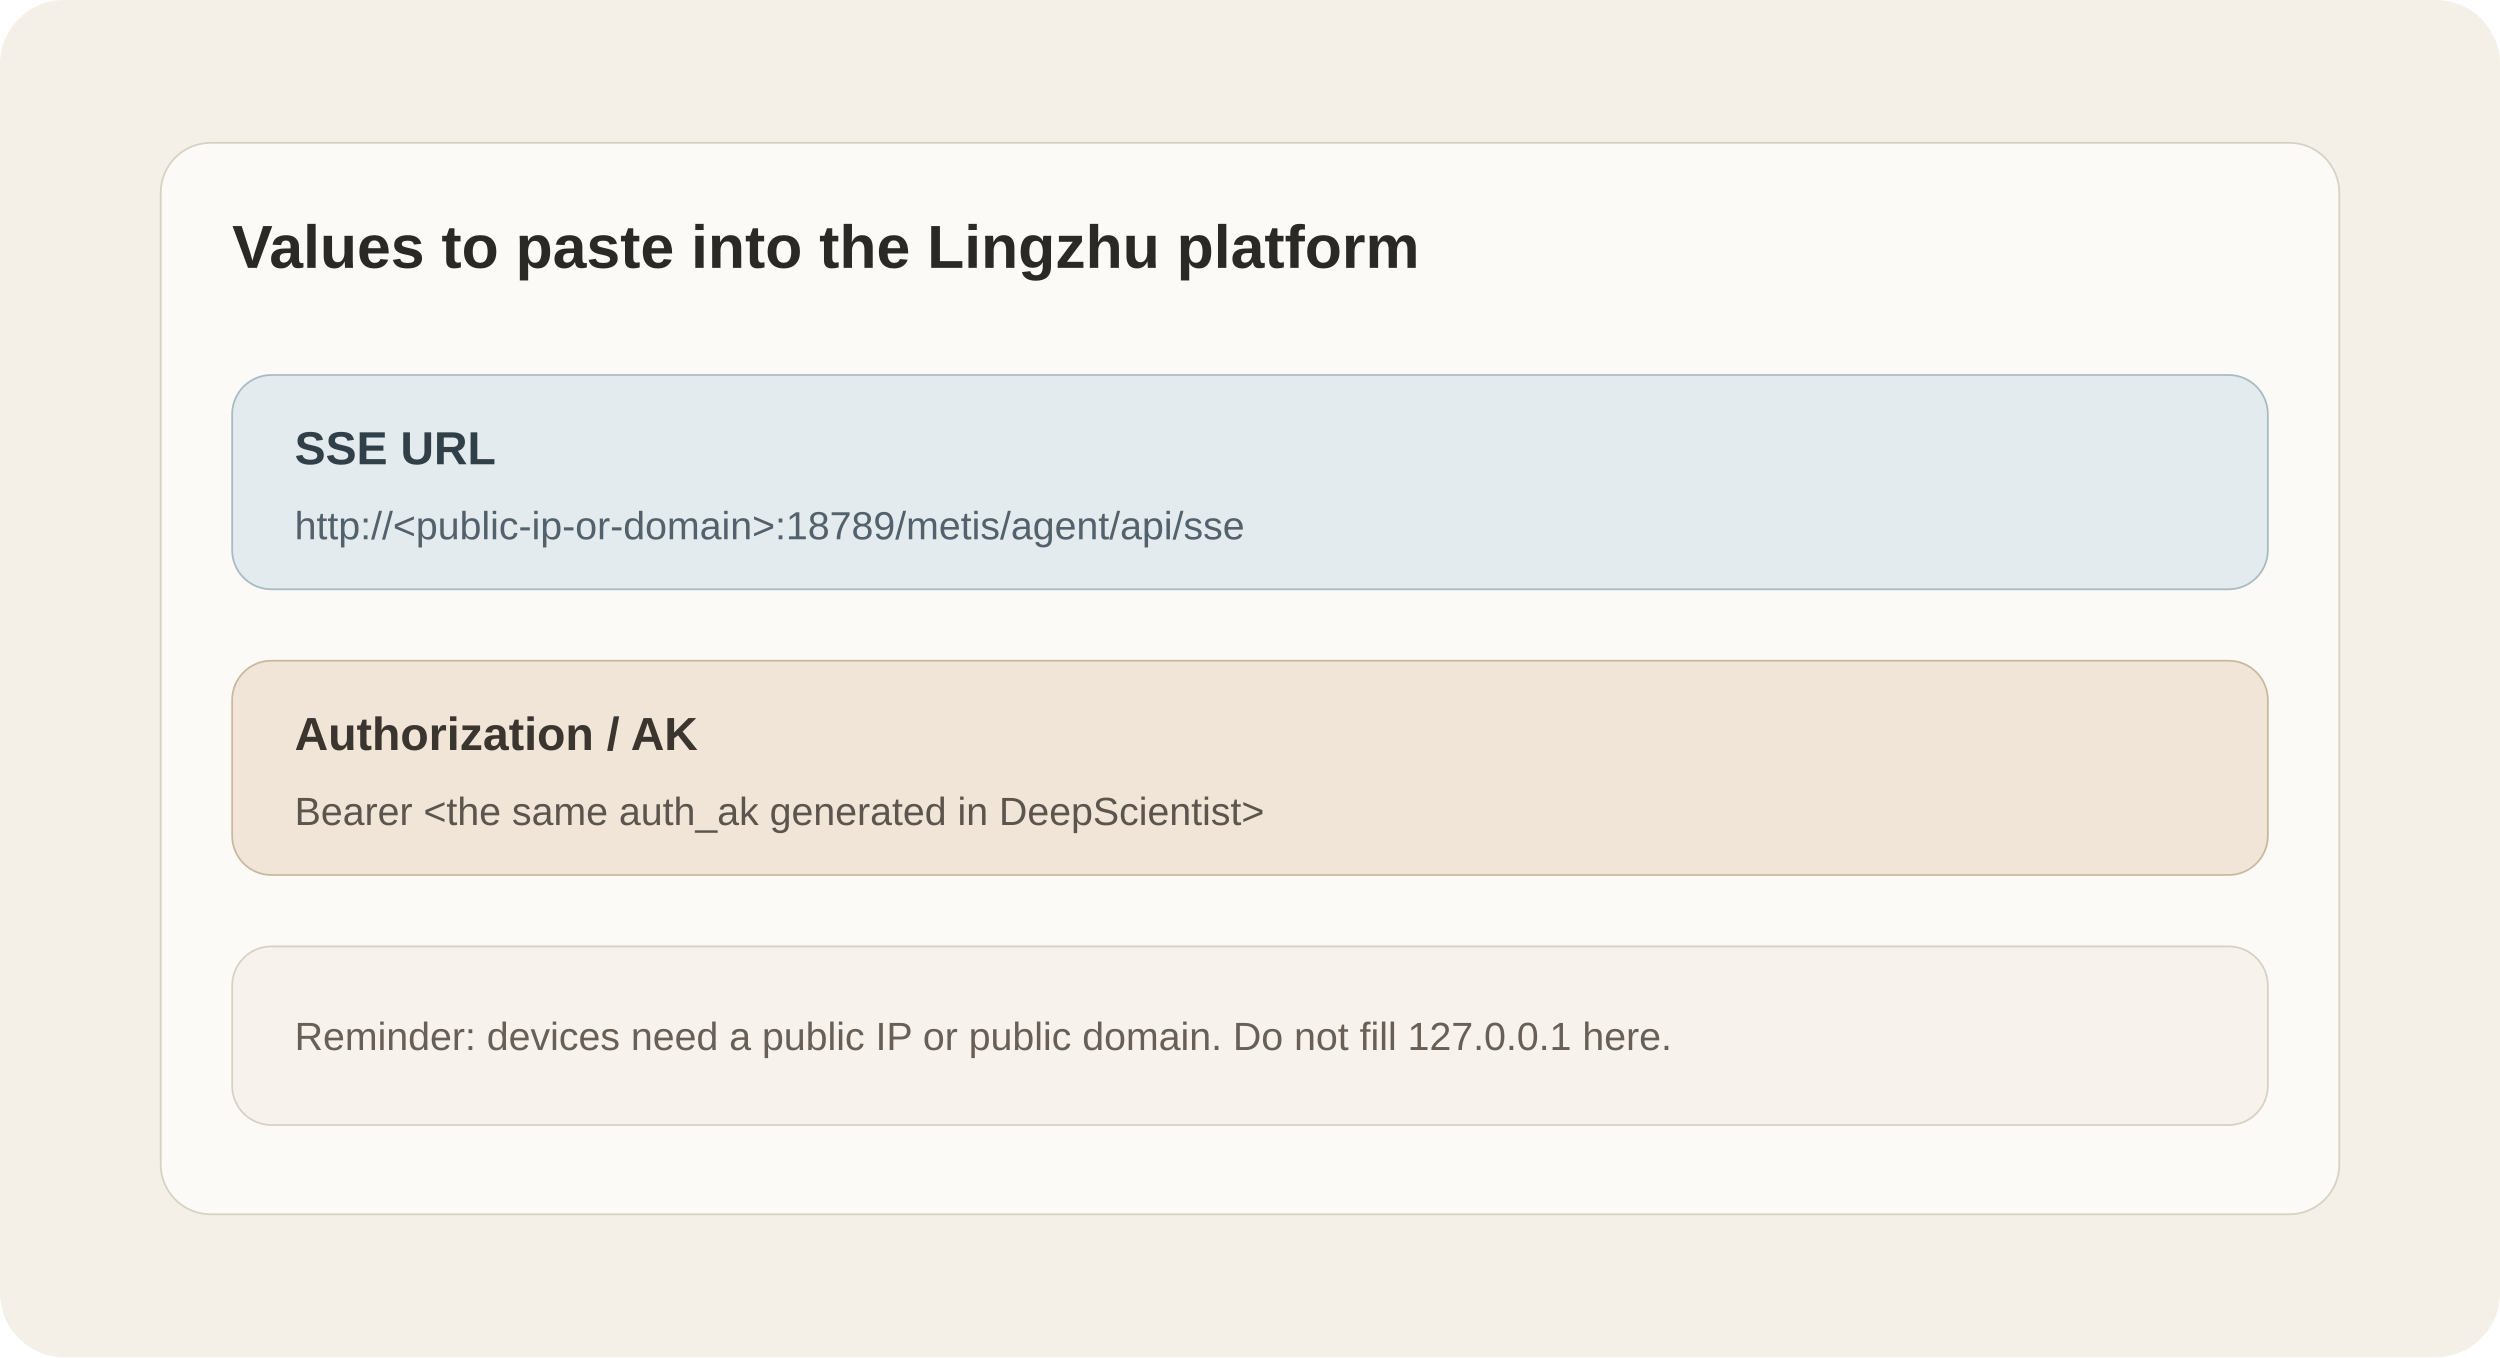
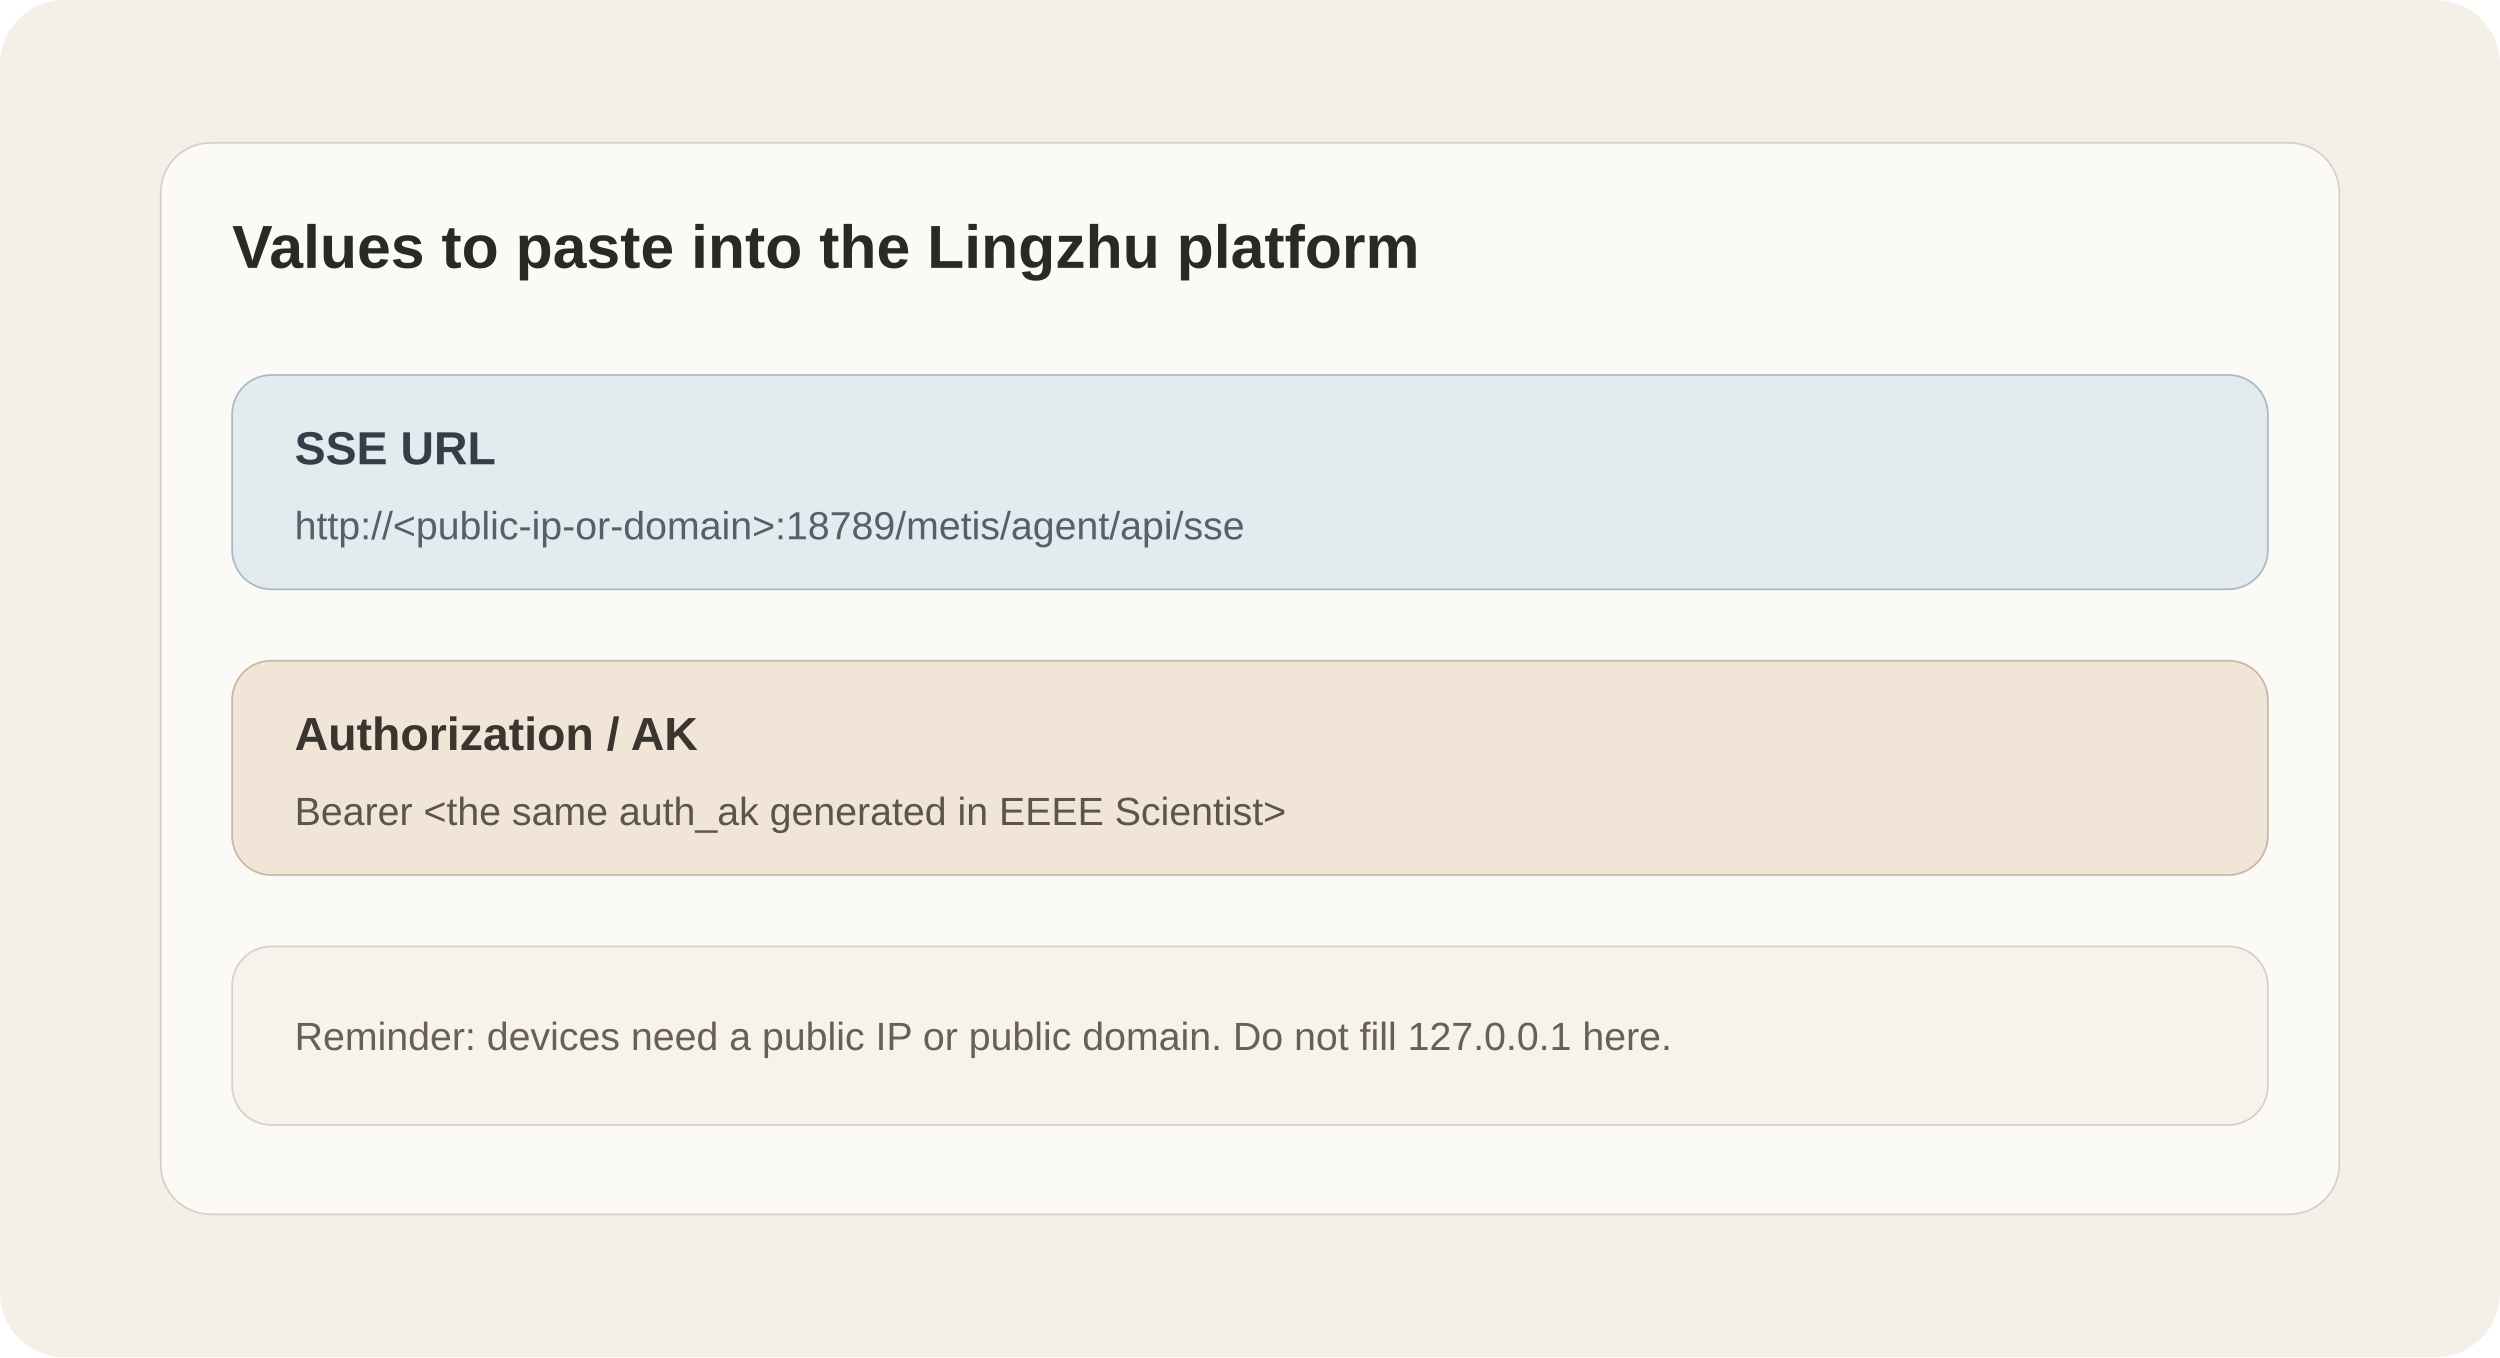
<svg xmlns="http://www.w3.org/2000/svg" width="1400" height="760" viewBox="0 0 1400 760" fill="none">
  <rect width="1400" height="760" rx="36" fill="#F4EFE7" />
  <rect x="90" y="80" width="1220" height="600" rx="28" fill="#FCFAF7" stroke="#D8D0C3" />
  <text x="130" y="150" fill="#2B2926" font-size="34" font-family="Arial, sans-serif" font-weight="700">Values to paste into the Lingzhu platform</text>
  <rect x="130" y="210" width="1140" height="120" rx="22" fill="#E3EBEE" stroke="#A8BBC2" />
  <text x="165" y="260" fill="#314048" font-size="26" font-family="Arial, sans-serif" font-weight="700">SSE URL</text>
  <text x="165" y="302" fill="#52616C" font-size="22" font-family="Arial, sans-serif">http://&lt;public-ip-or-domain&gt;:18789/metis/agent/api/sse</text>
  <rect x="130" y="370" width="1140" height="120" rx="22" fill="#F1E5D8" stroke="#C8B99E" />
  <text x="165" y="420" fill="#3A352F" font-size="26" font-family="Arial, sans-serif" font-weight="700">Authorization / AK</text>
-   <text x="165" y="462" fill="#5B554E" font-size="22" font-family="Arial, sans-serif">Bearer &lt;the same auth_ak generated in DeepScientist&gt;</text>
+   <text x="165" y="462" fill="#5B554E" font-size="22" font-family="Arial, sans-serif">Bearer &lt;the same auth_ak generated in EEEE Scientist&gt;</text>
  <rect x="130" y="530" width="1140" height="100" rx="22" fill="#F7F2EC" stroke="#D8D0C3" />
  <text x="165" y="588" fill="#685F56" font-size="22" font-family="Arial, sans-serif">Reminder: devices need a public IP or public domain. Do not fill 127.0.0.1 here.</text>
</svg>
